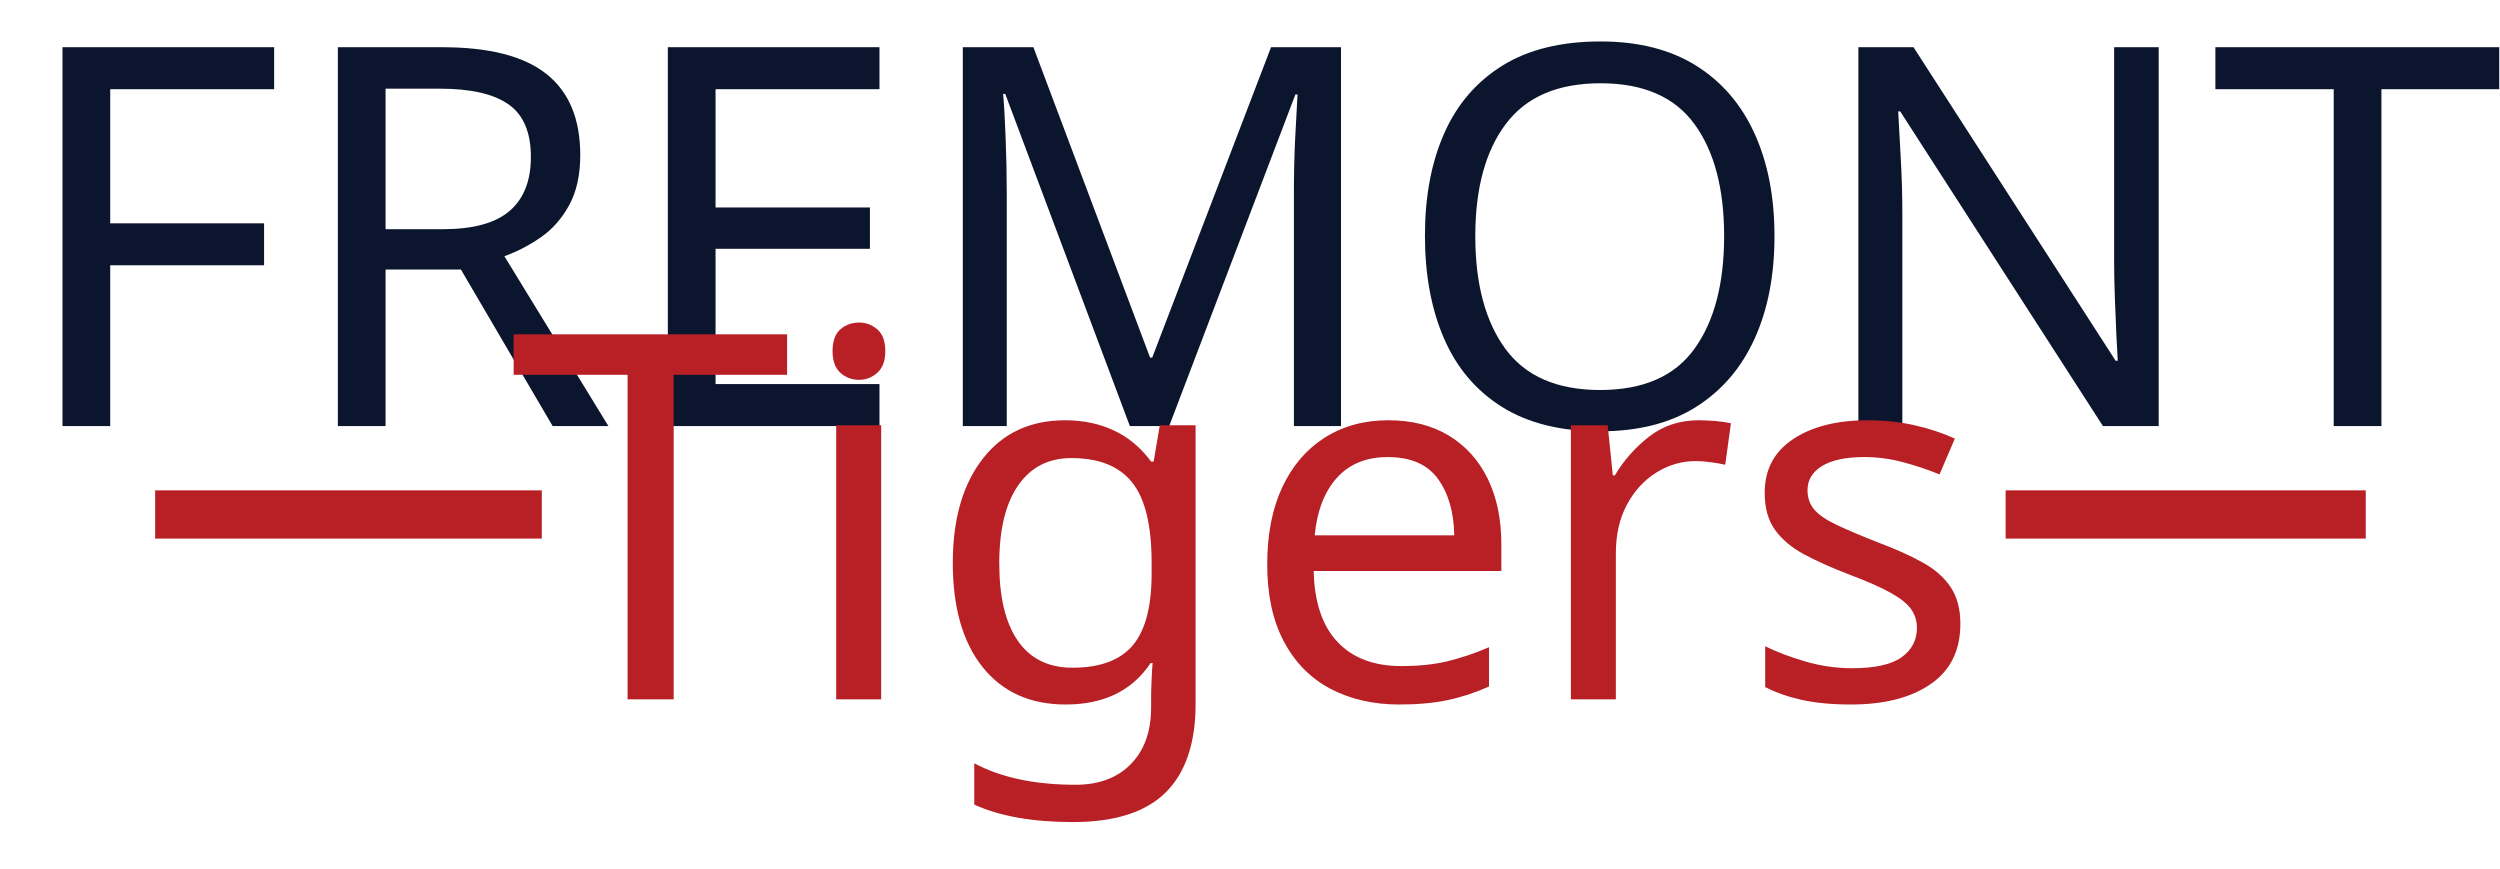
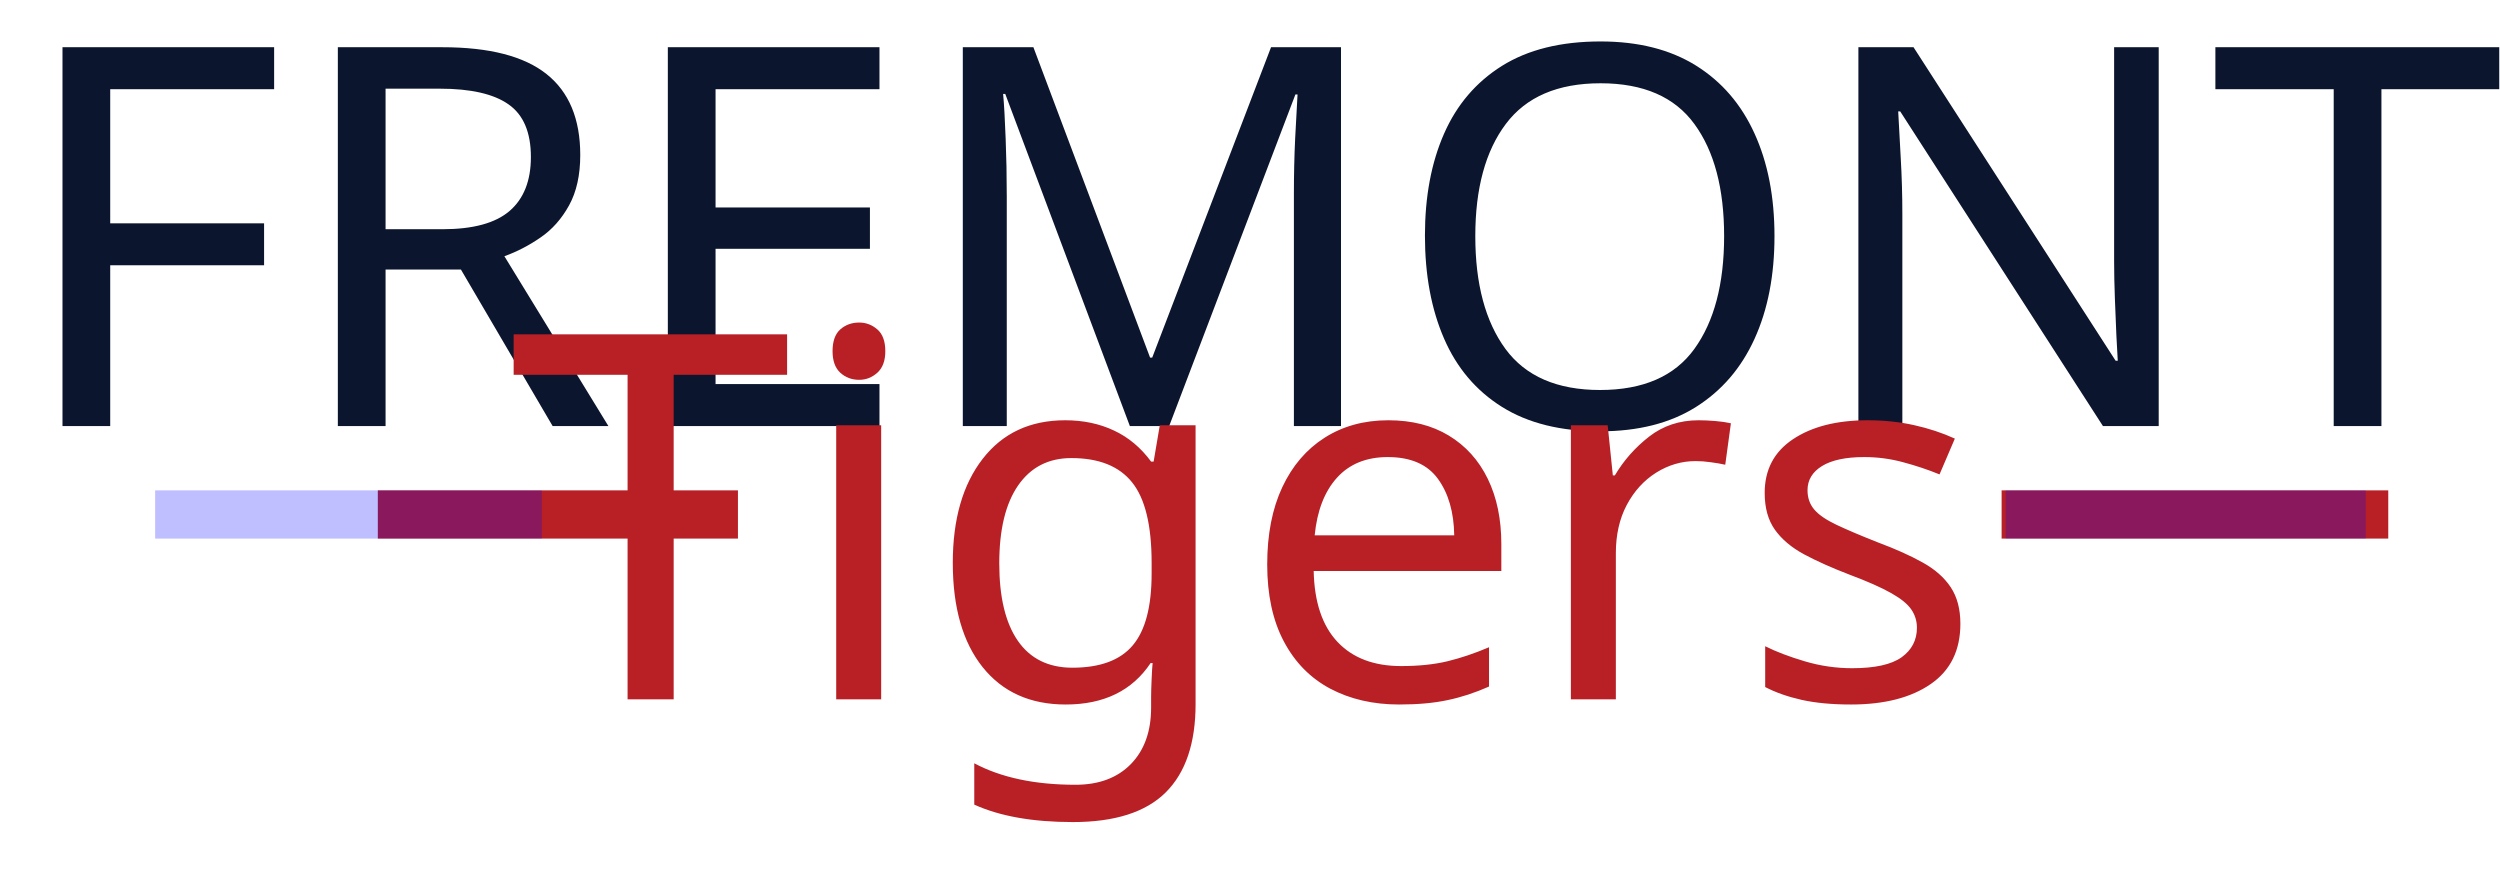
<svg xmlns="http://www.w3.org/2000/svg" version="1.1" id="layout" data-colorable="special_text" viewBox="70 38 311 108" preserveAspectRatio="xMidYMid meet">
  <defs>
    <style type="text/css">
			
				#layout svg {
					overflow: visible;
				}
				@font-face {
						font-family: 'pro_block';
						    src: url('http://richardsonsports.com/customizer/fonts/pro_block.woff') format('woff');
						font-weight: normal;
						font-weight: regular;
					}
				@font-face {
						font-family: 'uni_script';
						    src: url('http://richardsonsports.com/customizer/fonts/scrpjet2.woff') format('woff');
						font-weight: regular;
					}
				
		</style>
  </defs>
-   <svg id="graphic-wrapper" viewBox="0 0 215 140" x="0px" y="13px" width="215px" height="140px">
+   <svg id="graphic-wrapper" viewBox="0 0 215 140" x="130px" y="13px" width="215px" height="140px">
    <svg id="graphic-1" class="draggable" x="0px" y="13px" viewBox="0 0 215 10" xml:space="preserve" data-colorable="mascot" version="1.1">
-       <path id="color-1" class="color-1" fill="#B82026" d="M89.3,8h48.1v6H89.3V99.1z " />
+       <path id="color-1" class="color-1" fill="#B82026" d="M189,8h48.1v6H189V99.1z " />
    </svg>
    <svg id="graphic-2" class="draggable" x="0px" y="13px" viewBox="0 0 215 10" xml:space="preserve" data-colorable="mascot" version="1.1">
-       <path id="color-1" class="color-1" fill="#B82026" d="M319.5,8h44.8v6h-44.8V99.1z" />
+       <path id="color-1" class="color-1" fill="#B82026" d="M-13,8h44.8v6h-44.8V99.1z" />
+     </svg>
+   </svg>
+   <svg id="graphic-wrapper" viewBox="0 0 215 140" x="0px" y="13px" width="215px" height="140px" opacity="0.25">
+     <svg id="graphic-1" class="draggable" x="0px" y="13px" viewBox="0 0 215 10" xml:space="preserve" data-colorable="mascot" version="1.1">
+       <path id="color-1" class="color-1" fill="blue" d="M89.3,8h48.1v6H89.3V99.1z " />
+     </svg>
+     <svg id="graphic-2" class="draggable" x="0px" y="13px" viewBox="0 0 215 10" xml:space="preserve" data-colorable="mascot" version="1.1">
+       <path id="color-1" class="color-1" fill="blue" d="M319.5,8h44.8v6h-44.8V99.1z" />
    </svg>
  </svg>
  <svg id="main_text-wrapper" class="draggable" preserveAspectRatio="xMidYMin meet">
    <text id="main_text" data-name="main_text" data-text-max="6" class="main_text text drag-target" x="226.5" y="91" text-anchor="middle" fill="#0B162E" font-family="pro_block" font-size="66px" letter-spacing="0">FREMONT</text>
  </svg>
  <svg id="bottom_text-wrapper" class="draggable" preserveAspectRatio="xMidYMin meet">
    <text id="bottom_text" data-name="bottom_text" data-text-max="7" class="bottom_text text drag-target" x="225" y="125" text-anchor="middle" fill="#B82026" font-family="uni_script" font-size="63.6px" letter-spacing="0">Tigers</text>
  </svg>
</svg>
